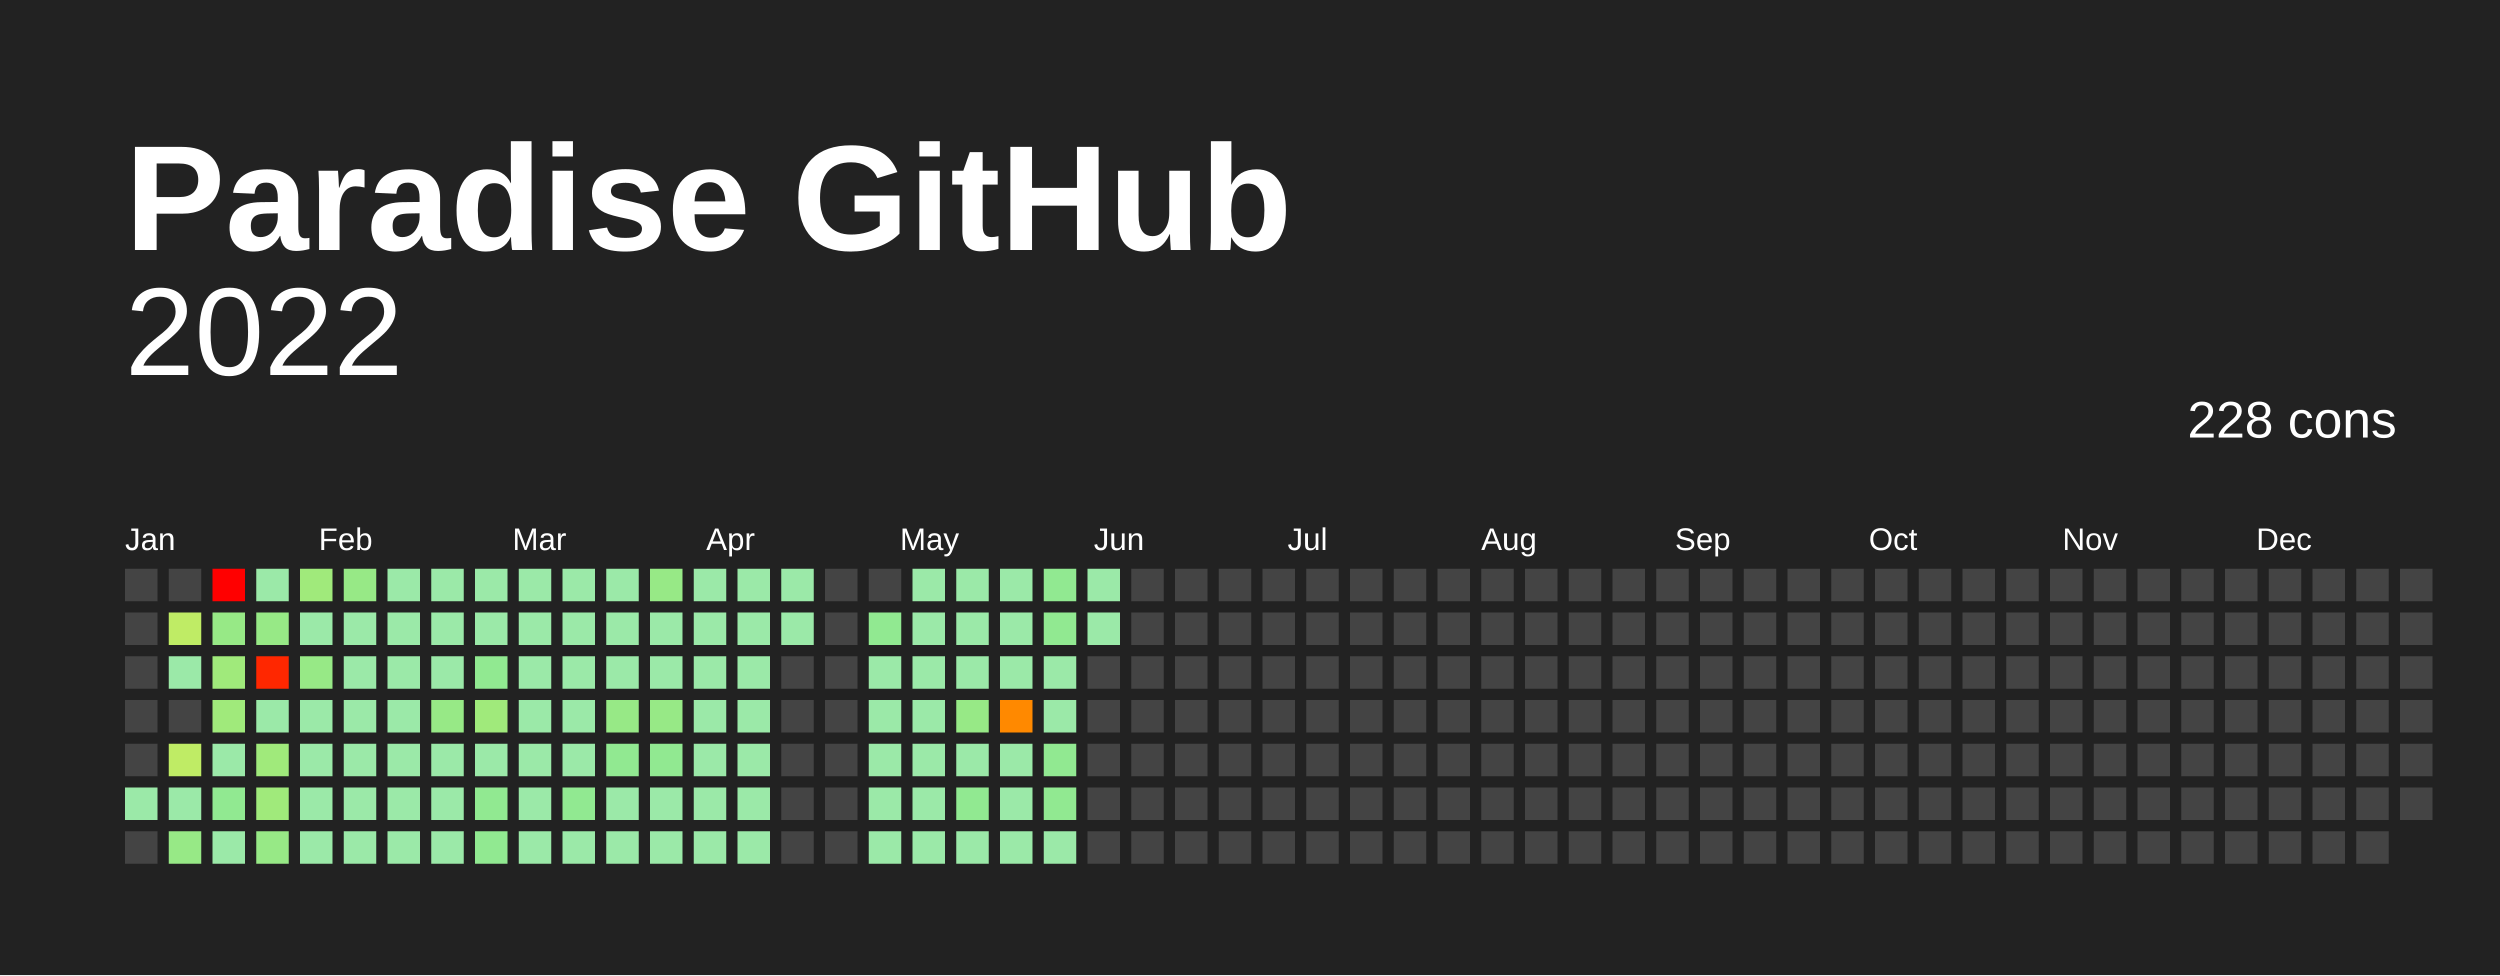
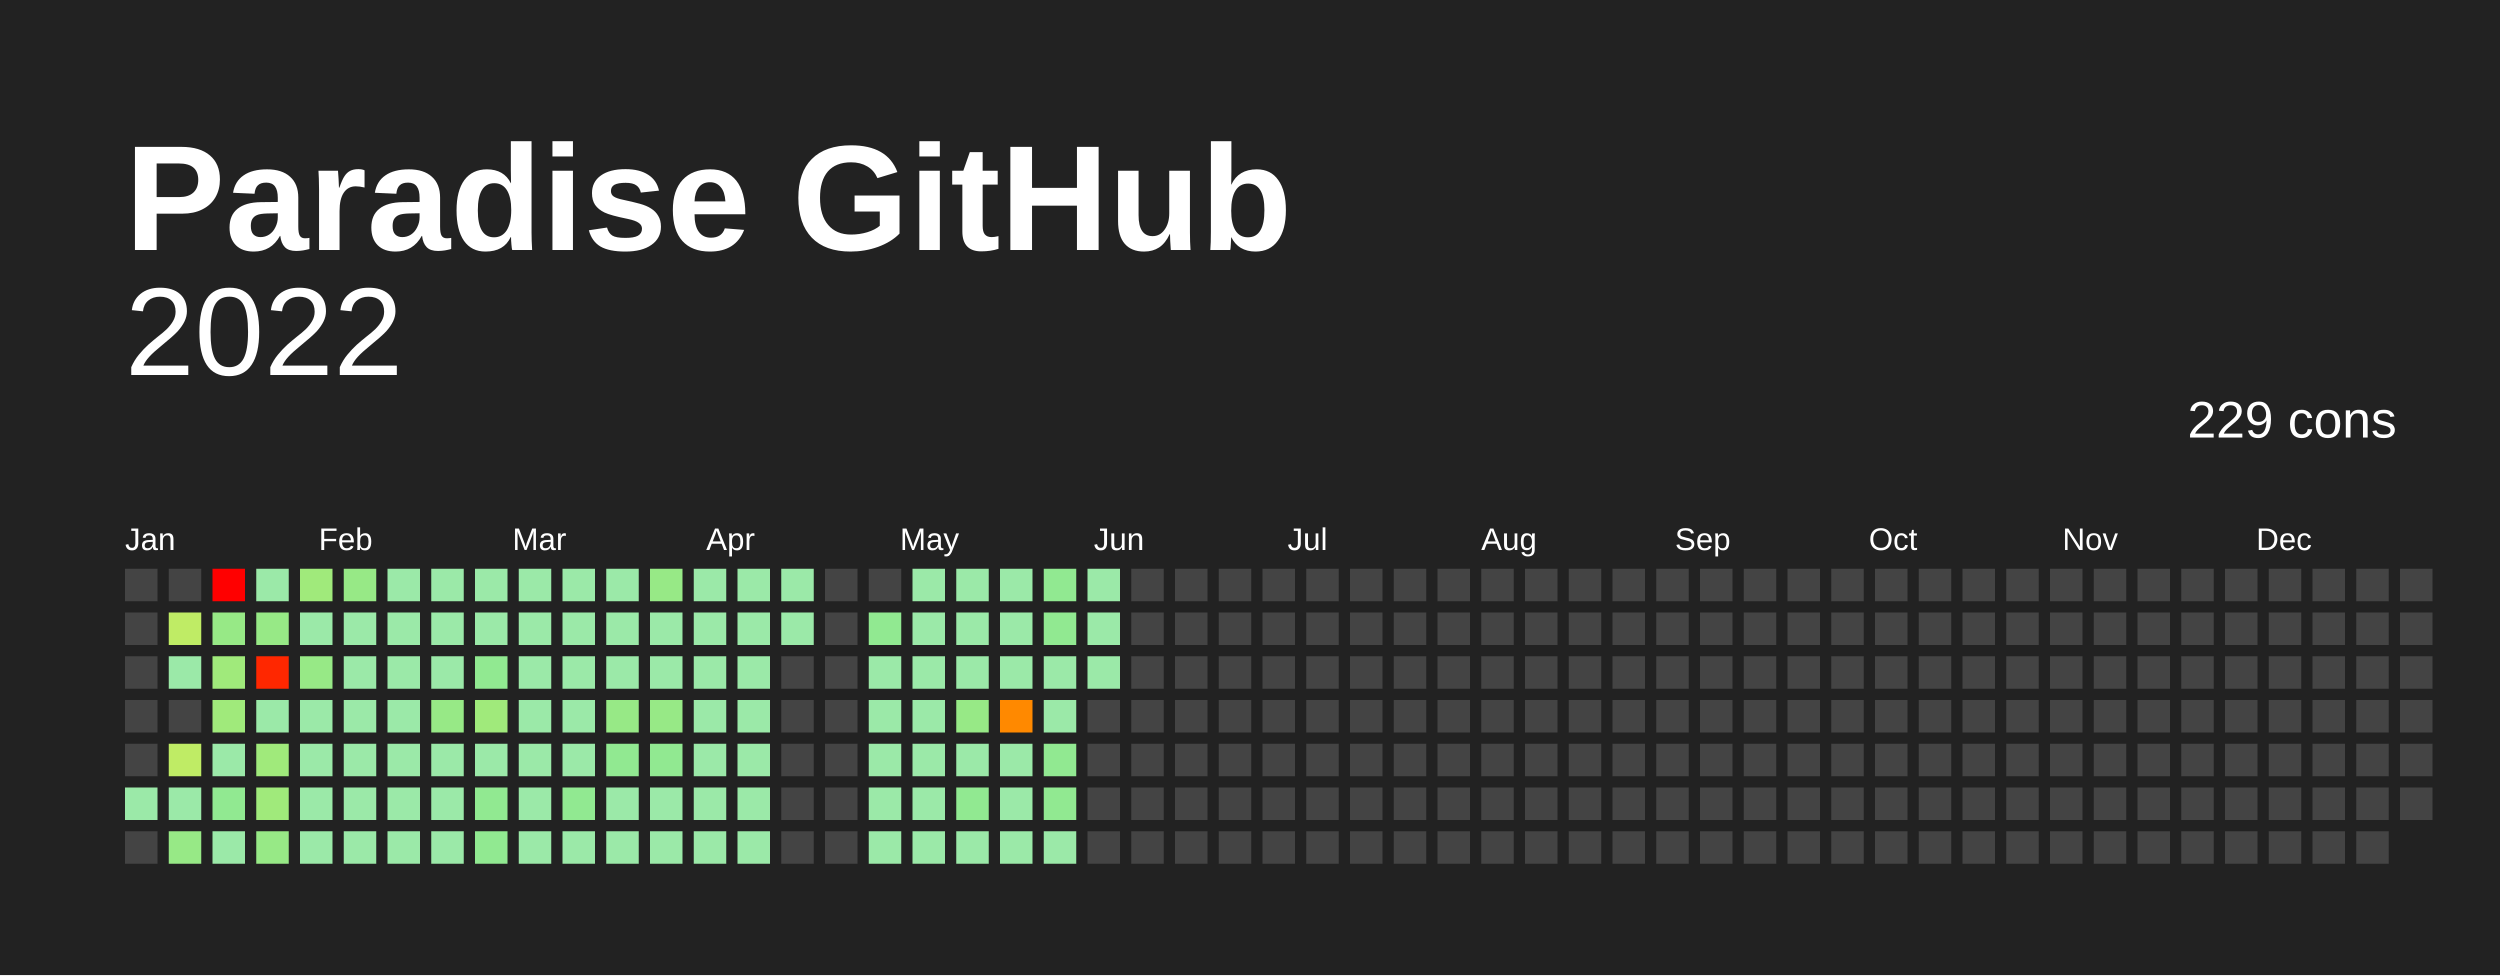
<svg xmlns="http://www.w3.org/2000/svg" baseProfile="full" height="78mm" version="1.1" viewBox="0,0,200,78" width="200mm">
  <defs />
  <rect fill="#222222" height="78" width="200" x="0" y="0" />
  <text fill="#FFFFFF" style="font-size:12px; font-family:Arial; font-weight:bold;" x="10" y="20">Paradise GitHub</text>
  <text alignment-baseline="hanging" fill="#FFFFFF" style="font-size:10.0px; font-family:Arial;" x="10" y="30">2022</text>
-   <text alignment-baseline="hanging" fill="#FFFFFF" style="font-size:4.125px; font-family:Arial;" x="175" y="35">228 cons</text>
+   <text alignment-baseline="hanging" fill="#FFFFFF" style="font-size:4.125px; font-family:Arial;" x="175" y="35">229 cons</text>
  <text fill="#FFFFFF" style="font-size:2.5px; font-family:Arial" x="10.0" y="44">Jan</text>
  <text fill="#FFFFFF" style="font-size:2.5px; font-family:Arial" x="25.5" y="44">Feb</text>
  <text fill="#FFFFFF" style="font-size:2.5px; font-family:Arial" x="41.0" y="44">Mar</text>
  <text fill="#FFFFFF" style="font-size:2.5px; font-family:Arial" x="56.5" y="44">Apr</text>
  <text fill="#FFFFFF" style="font-size:2.5px; font-family:Arial" x="72.0" y="44">May</text>
  <text fill="#FFFFFF" style="font-size:2.5px; font-family:Arial" x="87.5" y="44">Jun</text>
  <text fill="#FFFFFF" style="font-size:2.5px; font-family:Arial" x="103.0" y="44">Jul</text>
  <text fill="#FFFFFF" style="font-size:2.5px; font-family:Arial" x="118.5" y="44">Aug</text>
  <text fill="#FFFFFF" style="font-size:2.5px; font-family:Arial" x="134.0" y="44">Sep</text>
  <text fill="#FFFFFF" style="font-size:2.5px; font-family:Arial" x="149.5" y="44">Oct</text>
  <text fill="#FFFFFF" style="font-size:2.5px; font-family:Arial" x="165.0" y="44">Nov</text>
  <text fill="#FFFFFF" style="font-size:2.5px; font-family:Arial" x="180.5" y="44">Dec</text>
  <rect fill="#444444" height="2.6" width="2.6" x="10.0" y="45.5" />
  <rect fill="#444444" height="2.6" width="2.6" x="10.0" y="49.0" />
  <rect fill="#444444" height="2.6" width="2.6" x="10.0" y="52.5" />
  <rect fill="#444444" height="2.6" width="2.6" x="10.0" y="56.0" />
  <rect fill="#444444" height="2.6" width="2.6" x="10.0" y="59.5" />
  <rect fill="#9be9a8" height="2.6" width="2.6" x="10.0" y="63.0" />
  <rect fill="#444444" height="2.6" width="2.6" x="10.0" y="66.5" />
  <rect fill="#444444" height="2.6" width="2.6" x="13.5" y="45.5" />
  <rect fill="#bfec65" height="2.6" width="2.6" x="13.5" y="49.0" />
  <rect fill="#9be9a8" height="2.6" width="2.6" x="13.5" y="52.5" />
  <rect fill="#444444" height="2.6" width="2.6" x="13.5" y="56.0" />
  <rect fill="#bfec65" height="2.6" width="2.6" x="13.5" y="59.5" />
  <rect fill="#9be9a8" height="2.6" width="2.6" x="13.5" y="63.0" />
  <rect fill="#97e986" height="2.6" width="2.6" x="13.5" y="66.5" />
  <rect fill="red" height="2.6" width="2.6" x="17.0" y="45.5" />
  <rect fill="#97e986" height="2.6" width="2.6" x="17.0" y="49.0" />
  <rect fill="#a0ea7b" height="2.6" width="2.6" x="17.0" y="52.5" />
  <rect fill="#a0ea7b" height="2.6" width="2.6" x="17.0" y="56.0" />
  <rect fill="#9be9a8" height="2.6" width="2.6" x="17.0" y="59.5" />
  <rect fill="#91e991" height="2.6" width="2.6" x="17.0" y="63.0" />
  <rect fill="#9be9a8" height="2.6" width="2.6" x="17.0" y="66.5" />
  <rect fill="#9be9a8" height="2.6" width="2.6" x="20.5" y="45.5" />
  <rect fill="#97e986" height="2.6" width="2.6" x="20.5" y="49.0" />
  <rect fill="#ff2700" height="2.6" width="2.6" x="20.5" y="52.5" />
  <rect fill="#9be9a8" height="2.6" width="2.6" x="20.5" y="56.0" />
  <rect fill="#a0ea7b" height="2.6" width="2.6" x="20.5" y="59.5" />
  <rect fill="#a0ea7b" height="2.6" width="2.6" x="20.5" y="63.0" />
  <rect fill="#97e986" height="2.6" width="2.6" x="20.5" y="66.5" />
  <rect fill="#a0ea7b" height="2.6" width="2.6" x="24.0" y="45.5" />
  <rect fill="#9be9a8" height="2.6" width="2.6" x="24.0" y="49.0" />
  <rect fill="#97e986" height="2.6" width="2.6" x="24.0" y="52.5" />
  <rect fill="#9be9a8" height="2.6" width="2.6" x="24.0" y="56.0" />
  <rect fill="#9be9a8" height="2.6" width="2.6" x="24.0" y="59.5" />
  <rect fill="#9be9a8" height="2.6" width="2.6" x="24.0" y="63.0" />
  <rect fill="#9be9a8" height="2.6" width="2.6" x="24.0" y="66.5" />
  <rect fill="#97e986" height="2.6" width="2.6" x="27.5" y="45.5" />
  <rect fill="#9be9a8" height="2.6" width="2.6" x="27.5" y="49.0" />
  <rect fill="#9be9a8" height="2.6" width="2.6" x="27.5" y="52.5" />
  <rect fill="#9be9a8" height="2.6" width="2.6" x="27.5" y="56.0" />
  <rect fill="#9be9a8" height="2.6" width="2.6" x="27.5" y="59.5" />
  <rect fill="#9be9a8" height="2.6" width="2.6" x="27.5" y="63.0" />
  <rect fill="#9be9a8" height="2.6" width="2.6" x="27.5" y="66.5" />
  <rect fill="#9be9a8" height="2.6" width="2.6" x="31.0" y="45.5" />
  <rect fill="#9be9a8" height="2.6" width="2.6" x="31.0" y="49.0" />
  <rect fill="#9be9a8" height="2.6" width="2.6" x="31.0" y="52.5" />
  <rect fill="#9be9a8" height="2.6" width="2.6" x="31.0" y="56.0" />
  <rect fill="#9be9a8" height="2.6" width="2.6" x="31.0" y="59.5" />
  <rect fill="#9be9a8" height="2.6" width="2.6" x="31.0" y="63.0" />
  <rect fill="#9be9a8" height="2.6" width="2.6" x="31.0" y="66.5" />
  <rect fill="#9be9a8" height="2.6" width="2.6" x="34.5" y="45.5" />
  <rect fill="#9be9a8" height="2.6" width="2.6" x="34.5" y="49.0" />
  <rect fill="#9be9a8" height="2.6" width="2.6" x="34.5" y="52.5" />
  <rect fill="#97e986" height="2.6" width="2.6" x="34.5" y="56.0" />
  <rect fill="#9be9a8" height="2.6" width="2.6" x="34.5" y="59.5" />
  <rect fill="#9be9a8" height="2.6" width="2.6" x="34.5" y="63.0" />
  <rect fill="#9be9a8" height="2.6" width="2.6" x="34.5" y="66.5" />
  <rect fill="#9be9a8" height="2.6" width="2.6" x="38.0" y="45.5" />
  <rect fill="#9be9a8" height="2.6" width="2.6" x="38.0" y="49.0" />
  <rect fill="#91e991" height="2.6" width="2.6" x="38.0" y="52.5" />
  <rect fill="#a0ea7b" height="2.6" width="2.6" x="38.0" y="56.0" />
  <rect fill="#9be9a8" height="2.6" width="2.6" x="38.0" y="59.5" />
  <rect fill="#91e991" height="2.6" width="2.6" x="38.0" y="63.0" />
  <rect fill="#91e991" height="2.6" width="2.6" x="38.0" y="66.5" />
  <rect fill="#9be9a8" height="2.6" width="2.6" x="41.5" y="45.5" />
  <rect fill="#9be9a8" height="2.6" width="2.6" x="41.5" y="49.0" />
  <rect fill="#9be9a8" height="2.6" width="2.6" x="41.5" y="52.5" />
  <rect fill="#9be9a8" height="2.6" width="2.6" x="41.5" y="56.0" />
  <rect fill="#9be9a8" height="2.6" width="2.6" x="41.5" y="59.5" />
  <rect fill="#9be9a8" height="2.6" width="2.6" x="41.5" y="63.0" />
  <rect fill="#9be9a8" height="2.6" width="2.6" x="41.5" y="66.5" />
  <rect fill="#9be9a8" height="2.6" width="2.6" x="45.0" y="45.5" />
  <rect fill="#9be9a8" height="2.6" width="2.6" x="45.0" y="49.0" />
  <rect fill="#9be9a8" height="2.6" width="2.6" x="45.0" y="52.5" />
  <rect fill="#9be9a8" height="2.6" width="2.6" x="45.0" y="56.0" />
  <rect fill="#9be9a8" height="2.6" width="2.6" x="45.0" y="59.5" />
  <rect fill="#91e991" height="2.6" width="2.6" x="45.0" y="63.0" />
  <rect fill="#9be9a8" height="2.6" width="2.6" x="45.0" y="66.5" />
  <rect fill="#9be9a8" height="2.6" width="2.6" x="48.5" y="45.5" />
  <rect fill="#9be9a8" height="2.6" width="2.6" x="48.5" y="49.0" />
  <rect fill="#9be9a8" height="2.6" width="2.6" x="48.5" y="52.5" />
  <rect fill="#97e986" height="2.6" width="2.6" x="48.5" y="56.0" />
  <rect fill="#91e991" height="2.6" width="2.6" x="48.5" y="59.5" />
  <rect fill="#9be9a8" height="2.6" width="2.6" x="48.5" y="63.0" />
  <rect fill="#9be9a8" height="2.6" width="2.6" x="48.5" y="66.5" />
  <rect fill="#97e986" height="2.6" width="2.6" x="52.0" y="45.5" />
  <rect fill="#9be9a8" height="2.6" width="2.6" x="52.0" y="49.0" />
  <rect fill="#9be9a8" height="2.6" width="2.6" x="52.0" y="52.5" />
  <rect fill="#97e986" height="2.6" width="2.6" x="52.0" y="56.0" />
  <rect fill="#91e991" height="2.6" width="2.6" x="52.0" y="59.5" />
  <rect fill="#9be9a8" height="2.6" width="2.6" x="52.0" y="63.0" />
  <rect fill="#9be9a8" height="2.6" width="2.6" x="52.0" y="66.5" />
  <rect fill="#9be9a8" height="2.6" width="2.6" x="55.5" y="45.5" />
  <rect fill="#9be9a8" height="2.6" width="2.6" x="55.5" y="49.0" />
  <rect fill="#9be9a8" height="2.6" width="2.6" x="55.5" y="52.5" />
  <rect fill="#9be9a8" height="2.6" width="2.6" x="55.5" y="56.0" />
  <rect fill="#9be9a8" height="2.6" width="2.6" x="55.5" y="59.5" />
  <rect fill="#9be9a8" height="2.6" width="2.6" x="55.5" y="63.0" />
  <rect fill="#9be9a8" height="2.6" width="2.6" x="55.5" y="66.5" />
  <rect fill="#9be9a8" height="2.6" width="2.6" x="59.0" y="45.5" />
  <rect fill="#9be9a8" height="2.6" width="2.6" x="59.0" y="49.0" />
  <rect fill="#9be9a8" height="2.6" width="2.6" x="59.0" y="52.5" />
  <rect fill="#9be9a8" height="2.6" width="2.6" x="59.0" y="56.0" />
  <rect fill="#9be9a8" height="2.6" width="2.6" x="59.0" y="59.5" />
  <rect fill="#9be9a8" height="2.6" width="2.6" x="59.0" y="63.0" />
  <rect fill="#9be9a8" height="2.6" width="2.6" x="59.0" y="66.5" />
  <rect fill="#9be9a8" height="2.6" width="2.6" x="62.5" y="45.5" />
  <rect fill="#9be9a8" height="2.6" width="2.6" x="62.5" y="49.0" />
  <rect fill="#444444" height="2.6" width="2.6" x="62.5" y="52.5" />
  <rect fill="#444444" height="2.6" width="2.6" x="62.5" y="56.0" />
  <rect fill="#444444" height="2.6" width="2.6" x="62.5" y="59.5" />
  <rect fill="#444444" height="2.6" width="2.6" x="62.5" y="63.0" />
  <rect fill="#444444" height="2.6" width="2.6" x="62.5" y="66.5" />
  <rect fill="#444444" height="2.6" width="2.6" x="66.0" y="45.5" />
  <rect fill="#444444" height="2.6" width="2.6" x="66.0" y="49.0" />
  <rect fill="#444444" height="2.6" width="2.6" x="66.0" y="52.5" />
  <rect fill="#444444" height="2.6" width="2.6" x="66.0" y="56.0" />
  <rect fill="#444444" height="2.6" width="2.6" x="66.0" y="59.5" />
  <rect fill="#444444" height="2.6" width="2.6" x="66.0" y="63.0" />
  <rect fill="#444444" height="2.6" width="2.6" x="66.0" y="66.5" />
  <rect fill="#444444" height="2.6" width="2.6" x="69.5" y="45.5" />
  <rect fill="#91e991" height="2.6" width="2.6" x="69.5" y="49.0" />
  <rect fill="#9be9a8" height="2.6" width="2.6" x="69.5" y="52.5" />
  <rect fill="#9be9a8" height="2.6" width="2.6" x="69.5" y="56.0" />
  <rect fill="#9be9a8" height="2.6" width="2.6" x="69.5" y="59.5" />
  <rect fill="#9be9a8" height="2.6" width="2.6" x="69.5" y="63.0" />
  <rect fill="#9be9a8" height="2.6" width="2.6" x="69.5" y="66.5" />
  <rect fill="#9be9a8" height="2.6" width="2.6" x="73.0" y="45.5" />
  <rect fill="#9be9a8" height="2.6" width="2.6" x="73.0" y="49.0" />
  <rect fill="#9be9a8" height="2.6" width="2.6" x="73.0" y="52.5" />
  <rect fill="#9be9a8" height="2.6" width="2.6" x="73.0" y="56.0" />
  <rect fill="#9be9a8" height="2.6" width="2.6" x="73.0" y="59.5" />
  <rect fill="#9be9a8" height="2.6" width="2.6" x="73.0" y="63.0" />
  <rect fill="#9be9a8" height="2.6" width="2.6" x="73.0" y="66.5" />
  <rect fill="#9be9a8" height="2.6" width="2.6" x="76.5" y="45.5" />
  <rect fill="#9be9a8" height="2.6" width="2.6" x="76.5" y="49.0" />
  <rect fill="#9be9a8" height="2.6" width="2.6" x="76.5" y="52.5" />
  <rect fill="#97e986" height="2.6" width="2.6" x="76.5" y="56.0" />
  <rect fill="#9be9a8" height="2.6" width="2.6" x="76.5" y="59.5" />
  <rect fill="#91e991" height="2.6" width="2.6" x="76.5" y="63.0" />
  <rect fill="#9be9a8" height="2.6" width="2.6" x="76.5" y="66.5" />
  <rect fill="#9be9a8" height="2.6" width="2.6" x="80.0" y="45.5" />
  <rect fill="#9be9a8" height="2.6" width="2.6" x="80.0" y="49.0" />
  <rect fill="#9be9a8" height="2.6" width="2.6" x="80.0" y="52.5" />
  <rect fill="#ff8900" height="2.6" width="2.6" x="80.0" y="56.0" />
  <rect fill="#9be9a8" height="2.6" width="2.6" x="80.0" y="59.5" />
  <rect fill="#9be9a8" height="2.6" width="2.6" x="80.0" y="63.0" />
  <rect fill="#9be9a8" height="2.6" width="2.6" x="80.0" y="66.5" />
  <rect fill="#91e991" height="2.6" width="2.6" x="83.5" y="45.5" />
  <rect fill="#91e991" height="2.6" width="2.6" x="83.5" y="49.0" />
  <rect fill="#9be9a8" height="2.6" width="2.6" x="83.5" y="52.5" />
  <rect fill="#9be9a8" height="2.6" width="2.6" x="83.5" y="56.0" />
  <rect fill="#91e991" height="2.6" width="2.6" x="83.5" y="59.5" />
  <rect fill="#91e991" height="2.6" width="2.6" x="83.5" y="63.0" />
  <rect fill="#9be9a8" height="2.6" width="2.6" x="83.5" y="66.5" />
  <rect fill="#9be9a8" height="2.6" width="2.6" x="87.0" y="45.5" />
  <rect fill="#9be9a8" height="2.6" width="2.6" x="87.0" y="49.0" />
-   <rect fill="#444444" height="2.6" width="2.6" x="87.0" y="52.5" />
+   <rect fill="#9be9a8" height="2.6" width="2.6" x="87.0" y="52.5" />
  <rect fill="#444444" height="2.6" width="2.6" x="87.0" y="56.0" />
  <rect fill="#444444" height="2.6" width="2.6" x="87.0" y="59.5" />
  <rect fill="#444444" height="2.6" width="2.6" x="87.0" y="63.0" />
  <rect fill="#444444" height="2.6" width="2.6" x="87.0" y="66.5" />
  <rect fill="#444444" height="2.6" width="2.6" x="90.5" y="45.5" />
  <rect fill="#444444" height="2.6" width="2.6" x="90.5" y="49.0" />
  <rect fill="#444444" height="2.6" width="2.6" x="90.5" y="52.5" />
  <rect fill="#444444" height="2.6" width="2.6" x="90.5" y="56.0" />
  <rect fill="#444444" height="2.6" width="2.6" x="90.5" y="59.5" />
  <rect fill="#444444" height="2.6" width="2.6" x="90.5" y="63.0" />
  <rect fill="#444444" height="2.6" width="2.6" x="90.5" y="66.5" />
  <rect fill="#444444" height="2.6" width="2.6" x="94.0" y="45.5" />
  <rect fill="#444444" height="2.6" width="2.6" x="94.0" y="49.0" />
  <rect fill="#444444" height="2.6" width="2.6" x="94.0" y="52.5" />
  <rect fill="#444444" height="2.6" width="2.6" x="94.0" y="56.0" />
  <rect fill="#444444" height="2.6" width="2.6" x="94.0" y="59.5" />
  <rect fill="#444444" height="2.6" width="2.6" x="94.0" y="63.0" />
  <rect fill="#444444" height="2.6" width="2.6" x="94.0" y="66.5" />
  <rect fill="#444444" height="2.6" width="2.6" x="97.5" y="45.5" />
  <rect fill="#444444" height="2.6" width="2.6" x="97.5" y="49.0" />
  <rect fill="#444444" height="2.6" width="2.6" x="97.5" y="52.5" />
  <rect fill="#444444" height="2.6" width="2.6" x="97.5" y="56.0" />
  <rect fill="#444444" height="2.6" width="2.6" x="97.5" y="59.5" />
  <rect fill="#444444" height="2.6" width="2.6" x="97.5" y="63.0" />
  <rect fill="#444444" height="2.6" width="2.6" x="97.5" y="66.5" />
  <rect fill="#444444" height="2.6" width="2.6" x="101.0" y="45.5" />
  <rect fill="#444444" height="2.6" width="2.6" x="101.0" y="49.0" />
  <rect fill="#444444" height="2.6" width="2.6" x="101.0" y="52.5" />
  <rect fill="#444444" height="2.6" width="2.6" x="101.0" y="56.0" />
  <rect fill="#444444" height="2.6" width="2.6" x="101.0" y="59.5" />
  <rect fill="#444444" height="2.6" width="2.6" x="101.0" y="63.0" />
  <rect fill="#444444" height="2.6" width="2.6" x="101.0" y="66.5" />
  <rect fill="#444444" height="2.6" width="2.6" x="104.5" y="45.5" />
  <rect fill="#444444" height="2.6" width="2.6" x="104.5" y="49.0" />
  <rect fill="#444444" height="2.6" width="2.6" x="104.5" y="52.5" />
  <rect fill="#444444" height="2.6" width="2.6" x="104.5" y="56.0" />
  <rect fill="#444444" height="2.6" width="2.6" x="104.5" y="59.5" />
  <rect fill="#444444" height="2.6" width="2.6" x="104.5" y="63.0" />
  <rect fill="#444444" height="2.6" width="2.6" x="104.5" y="66.5" />
  <rect fill="#444444" height="2.6" width="2.6" x="108.0" y="45.5" />
  <rect fill="#444444" height="2.6" width="2.6" x="108.0" y="49.0" />
  <rect fill="#444444" height="2.6" width="2.6" x="108.0" y="52.5" />
  <rect fill="#444444" height="2.6" width="2.6" x="108.0" y="56.0" />
  <rect fill="#444444" height="2.6" width="2.6" x="108.0" y="59.5" />
  <rect fill="#444444" height="2.6" width="2.6" x="108.0" y="63.0" />
  <rect fill="#444444" height="2.6" width="2.6" x="108.0" y="66.5" />
  <rect fill="#444444" height="2.6" width="2.6" x="111.5" y="45.5" />
  <rect fill="#444444" height="2.6" width="2.6" x="111.5" y="49.0" />
  <rect fill="#444444" height="2.6" width="2.6" x="111.5" y="52.5" />
  <rect fill="#444444" height="2.6" width="2.6" x="111.5" y="56.0" />
  <rect fill="#444444" height="2.6" width="2.6" x="111.5" y="59.5" />
  <rect fill="#444444" height="2.6" width="2.6" x="111.5" y="63.0" />
  <rect fill="#444444" height="2.6" width="2.6" x="111.5" y="66.5" />
  <rect fill="#444444" height="2.6" width="2.6" x="115.0" y="45.5" />
  <rect fill="#444444" height="2.6" width="2.6" x="115.0" y="49.0" />
  <rect fill="#444444" height="2.6" width="2.6" x="115.0" y="52.5" />
  <rect fill="#444444" height="2.6" width="2.6" x="115.0" y="56.0" />
  <rect fill="#444444" height="2.6" width="2.6" x="115.0" y="59.5" />
  <rect fill="#444444" height="2.6" width="2.6" x="115.0" y="63.0" />
  <rect fill="#444444" height="2.6" width="2.6" x="115.0" y="66.5" />
  <rect fill="#444444" height="2.6" width="2.6" x="118.5" y="45.5" />
  <rect fill="#444444" height="2.6" width="2.6" x="118.5" y="49.0" />
  <rect fill="#444444" height="2.6" width="2.6" x="118.5" y="52.5" />
  <rect fill="#444444" height="2.6" width="2.6" x="118.5" y="56.0" />
  <rect fill="#444444" height="2.6" width="2.6" x="118.5" y="59.5" />
  <rect fill="#444444" height="2.6" width="2.6" x="118.5" y="63.0" />
  <rect fill="#444444" height="2.6" width="2.6" x="118.5" y="66.5" />
  <rect fill="#444444" height="2.6" width="2.6" x="122.0" y="45.5" />
  <rect fill="#444444" height="2.6" width="2.6" x="122.0" y="49.0" />
  <rect fill="#444444" height="2.6" width="2.6" x="122.0" y="52.5" />
  <rect fill="#444444" height="2.6" width="2.6" x="122.0" y="56.0" />
  <rect fill="#444444" height="2.6" width="2.6" x="122.0" y="59.5" />
  <rect fill="#444444" height="2.6" width="2.6" x="122.0" y="63.0" />
  <rect fill="#444444" height="2.6" width="2.6" x="122.0" y="66.5" />
  <rect fill="#444444" height="2.6" width="2.6" x="125.5" y="45.5" />
  <rect fill="#444444" height="2.6" width="2.6" x="125.5" y="49.0" />
  <rect fill="#444444" height="2.6" width="2.6" x="125.5" y="52.5" />
  <rect fill="#444444" height="2.6" width="2.6" x="125.5" y="56.0" />
  <rect fill="#444444" height="2.6" width="2.6" x="125.5" y="59.5" />
  <rect fill="#444444" height="2.6" width="2.6" x="125.5" y="63.0" />
  <rect fill="#444444" height="2.6" width="2.6" x="125.5" y="66.5" />
  <rect fill="#444444" height="2.6" width="2.6" x="129.0" y="45.5" />
  <rect fill="#444444" height="2.6" width="2.6" x="129.0" y="49.0" />
  <rect fill="#444444" height="2.6" width="2.6" x="129.0" y="52.5" />
  <rect fill="#444444" height="2.6" width="2.6" x="129.0" y="56.0" />
  <rect fill="#444444" height="2.6" width="2.6" x="129.0" y="59.5" />
  <rect fill="#444444" height="2.6" width="2.6" x="129.0" y="63.0" />
  <rect fill="#444444" height="2.6" width="2.6" x="129.0" y="66.5" />
  <rect fill="#444444" height="2.6" width="2.6" x="132.5" y="45.5" />
  <rect fill="#444444" height="2.6" width="2.6" x="132.5" y="49.0" />
  <rect fill="#444444" height="2.6" width="2.6" x="132.5" y="52.5" />
  <rect fill="#444444" height="2.6" width="2.6" x="132.5" y="56.0" />
  <rect fill="#444444" height="2.6" width="2.6" x="132.5" y="59.5" />
  <rect fill="#444444" height="2.6" width="2.6" x="132.5" y="63.0" />
  <rect fill="#444444" height="2.6" width="2.6" x="132.5" y="66.5" />
  <rect fill="#444444" height="2.6" width="2.6" x="136.0" y="45.5" />
  <rect fill="#444444" height="2.6" width="2.6" x="136.0" y="49.0" />
  <rect fill="#444444" height="2.6" width="2.6" x="136.0" y="52.5" />
  <rect fill="#444444" height="2.6" width="2.6" x="136.0" y="56.0" />
  <rect fill="#444444" height="2.6" width="2.6" x="136.0" y="59.5" />
  <rect fill="#444444" height="2.6" width="2.6" x="136.0" y="63.0" />
  <rect fill="#444444" height="2.6" width="2.6" x="136.0" y="66.5" />
  <rect fill="#444444" height="2.6" width="2.6" x="139.5" y="45.5" />
  <rect fill="#444444" height="2.6" width="2.6" x="139.5" y="49.0" />
  <rect fill="#444444" height="2.6" width="2.6" x="139.5" y="52.5" />
  <rect fill="#444444" height="2.6" width="2.6" x="139.5" y="56.0" />
  <rect fill="#444444" height="2.6" width="2.6" x="139.5" y="59.5" />
  <rect fill="#444444" height="2.6" width="2.6" x="139.5" y="63.0" />
  <rect fill="#444444" height="2.6" width="2.6" x="139.5" y="66.5" />
  <rect fill="#444444" height="2.6" width="2.6" x="143.0" y="45.5" />
  <rect fill="#444444" height="2.6" width="2.6" x="143.0" y="49.0" />
  <rect fill="#444444" height="2.6" width="2.6" x="143.0" y="52.5" />
  <rect fill="#444444" height="2.6" width="2.6" x="143.0" y="56.0" />
  <rect fill="#444444" height="2.6" width="2.6" x="143.0" y="59.5" />
  <rect fill="#444444" height="2.6" width="2.6" x="143.0" y="63.0" />
  <rect fill="#444444" height="2.6" width="2.6" x="143.0" y="66.5" />
  <rect fill="#444444" height="2.6" width="2.6" x="146.5" y="45.5" />
  <rect fill="#444444" height="2.6" width="2.6" x="146.5" y="49.0" />
  <rect fill="#444444" height="2.6" width="2.6" x="146.5" y="52.5" />
  <rect fill="#444444" height="2.6" width="2.6" x="146.5" y="56.0" />
  <rect fill="#444444" height="2.6" width="2.6" x="146.5" y="59.5" />
  <rect fill="#444444" height="2.6" width="2.6" x="146.5" y="63.0" />
  <rect fill="#444444" height="2.6" width="2.6" x="146.5" y="66.5" />
  <rect fill="#444444" height="2.6" width="2.6" x="150.0" y="45.5" />
  <rect fill="#444444" height="2.6" width="2.6" x="150.0" y="49.0" />
  <rect fill="#444444" height="2.6" width="2.6" x="150.0" y="52.5" />
  <rect fill="#444444" height="2.6" width="2.6" x="150.0" y="56.0" />
  <rect fill="#444444" height="2.6" width="2.6" x="150.0" y="59.5" />
  <rect fill="#444444" height="2.6" width="2.6" x="150.0" y="63.0" />
  <rect fill="#444444" height="2.6" width="2.6" x="150.0" y="66.5" />
  <rect fill="#444444" height="2.6" width="2.6" x="153.5" y="45.5" />
  <rect fill="#444444" height="2.6" width="2.6" x="153.5" y="49.0" />
  <rect fill="#444444" height="2.6" width="2.6" x="153.5" y="52.5" />
  <rect fill="#444444" height="2.6" width="2.6" x="153.5" y="56.0" />
  <rect fill="#444444" height="2.6" width="2.6" x="153.5" y="59.5" />
  <rect fill="#444444" height="2.6" width="2.6" x="153.5" y="63.0" />
  <rect fill="#444444" height="2.6" width="2.6" x="153.5" y="66.5" />
  <rect fill="#444444" height="2.6" width="2.6" x="157.0" y="45.5" />
  <rect fill="#444444" height="2.6" width="2.6" x="157.0" y="49.0" />
  <rect fill="#444444" height="2.6" width="2.6" x="157.0" y="52.5" />
  <rect fill="#444444" height="2.6" width="2.6" x="157.0" y="56.0" />
  <rect fill="#444444" height="2.6" width="2.6" x="157.0" y="59.5" />
  <rect fill="#444444" height="2.6" width="2.6" x="157.0" y="63.0" />
  <rect fill="#444444" height="2.6" width="2.6" x="157.0" y="66.5" />
  <rect fill="#444444" height="2.6" width="2.6" x="160.5" y="45.5" />
  <rect fill="#444444" height="2.6" width="2.6" x="160.5" y="49.0" />
  <rect fill="#444444" height="2.6" width="2.6" x="160.5" y="52.5" />
  <rect fill="#444444" height="2.6" width="2.6" x="160.5" y="56.0" />
  <rect fill="#444444" height="2.6" width="2.6" x="160.5" y="59.5" />
  <rect fill="#444444" height="2.6" width="2.6" x="160.5" y="63.0" />
  <rect fill="#444444" height="2.6" width="2.6" x="160.5" y="66.5" />
  <rect fill="#444444" height="2.6" width="2.6" x="164.0" y="45.5" />
  <rect fill="#444444" height="2.6" width="2.6" x="164.0" y="49.0" />
  <rect fill="#444444" height="2.6" width="2.6" x="164.0" y="52.5" />
  <rect fill="#444444" height="2.6" width="2.6" x="164.0" y="56.0" />
  <rect fill="#444444" height="2.6" width="2.6" x="164.0" y="59.5" />
  <rect fill="#444444" height="2.6" width="2.6" x="164.0" y="63.0" />
  <rect fill="#444444" height="2.6" width="2.6" x="164.0" y="66.5" />
  <rect fill="#444444" height="2.6" width="2.6" x="167.5" y="45.5" />
  <rect fill="#444444" height="2.6" width="2.6" x="167.5" y="49.0" />
  <rect fill="#444444" height="2.6" width="2.6" x="167.5" y="52.5" />
  <rect fill="#444444" height="2.6" width="2.6" x="167.5" y="56.0" />
  <rect fill="#444444" height="2.6" width="2.6" x="167.5" y="59.5" />
  <rect fill="#444444" height="2.6" width="2.6" x="167.5" y="63.0" />
  <rect fill="#444444" height="2.6" width="2.6" x="167.5" y="66.5" />
  <rect fill="#444444" height="2.6" width="2.6" x="171.0" y="45.5" />
  <rect fill="#444444" height="2.6" width="2.6" x="171.0" y="49.0" />
  <rect fill="#444444" height="2.6" width="2.6" x="171.0" y="52.5" />
  <rect fill="#444444" height="2.6" width="2.6" x="171.0" y="56.0" />
  <rect fill="#444444" height="2.6" width="2.6" x="171.0" y="59.5" />
  <rect fill="#444444" height="2.6" width="2.6" x="171.0" y="63.0" />
  <rect fill="#444444" height="2.6" width="2.6" x="171.0" y="66.5" />
  <rect fill="#444444" height="2.6" width="2.6" x="174.5" y="45.5" />
  <rect fill="#444444" height="2.6" width="2.6" x="174.5" y="49.0" />
  <rect fill="#444444" height="2.6" width="2.6" x="174.5" y="52.5" />
  <rect fill="#444444" height="2.6" width="2.6" x="174.5" y="56.0" />
  <rect fill="#444444" height="2.6" width="2.6" x="174.5" y="59.5" />
  <rect fill="#444444" height="2.6" width="2.6" x="174.5" y="63.0" />
  <rect fill="#444444" height="2.6" width="2.6" x="174.5" y="66.5" />
  <rect fill="#444444" height="2.6" width="2.6" x="178.0" y="45.5" />
  <rect fill="#444444" height="2.6" width="2.6" x="178.0" y="49.0" />
  <rect fill="#444444" height="2.6" width="2.6" x="178.0" y="52.5" />
  <rect fill="#444444" height="2.6" width="2.6" x="178.0" y="56.0" />
  <rect fill="#444444" height="2.6" width="2.6" x="178.0" y="59.5" />
  <rect fill="#444444" height="2.6" width="2.6" x="178.0" y="63.0" />
  <rect fill="#444444" height="2.6" width="2.6" x="178.0" y="66.5" />
  <rect fill="#444444" height="2.6" width="2.6" x="181.5" y="45.5" />
  <rect fill="#444444" height="2.6" width="2.6" x="181.5" y="49.0" />
  <rect fill="#444444" height="2.6" width="2.6" x="181.5" y="52.5" />
  <rect fill="#444444" height="2.6" width="2.6" x="181.5" y="56.0" />
  <rect fill="#444444" height="2.6" width="2.6" x="181.5" y="59.5" />
  <rect fill="#444444" height="2.6" width="2.6" x="181.5" y="63.0" />
  <rect fill="#444444" height="2.6" width="2.6" x="181.5" y="66.5" />
  <rect fill="#444444" height="2.6" width="2.6" x="185.0" y="45.5" />
  <rect fill="#444444" height="2.6" width="2.6" x="185.0" y="49.0" />
  <rect fill="#444444" height="2.6" width="2.6" x="185.0" y="52.5" />
  <rect fill="#444444" height="2.6" width="2.6" x="185.0" y="56.0" />
  <rect fill="#444444" height="2.6" width="2.6" x="185.0" y="59.5" />
  <rect fill="#444444" height="2.6" width="2.6" x="185.0" y="63.0" />
  <rect fill="#444444" height="2.6" width="2.6" x="185.0" y="66.5" />
  <rect fill="#444444" height="2.6" width="2.6" x="188.5" y="45.5" />
  <rect fill="#444444" height="2.6" width="2.6" x="188.5" y="49.0" />
  <rect fill="#444444" height="2.6" width="2.6" x="188.5" y="52.5" />
  <rect fill="#444444" height="2.6" width="2.6" x="188.5" y="56.0" />
  <rect fill="#444444" height="2.6" width="2.6" x="188.5" y="59.5" />
  <rect fill="#444444" height="2.6" width="2.6" x="188.5" y="63.0" />
  <rect fill="#444444" height="2.6" width="2.6" x="188.5" y="66.5" />
  <rect fill="#444444" height="2.6" width="2.6" x="192.0" y="45.5" />
  <rect fill="#444444" height="2.6" width="2.6" x="192.0" y="49.0" />
  <rect fill="#444444" height="2.6" width="2.6" x="192.0" y="52.5" />
  <rect fill="#444444" height="2.6" width="2.6" x="192.0" y="56.0" />
  <rect fill="#444444" height="2.6" width="2.6" x="192.0" y="59.5" />
  <rect fill="#444444" height="2.6" width="2.6" x="192.0" y="63.0" />
</svg>
